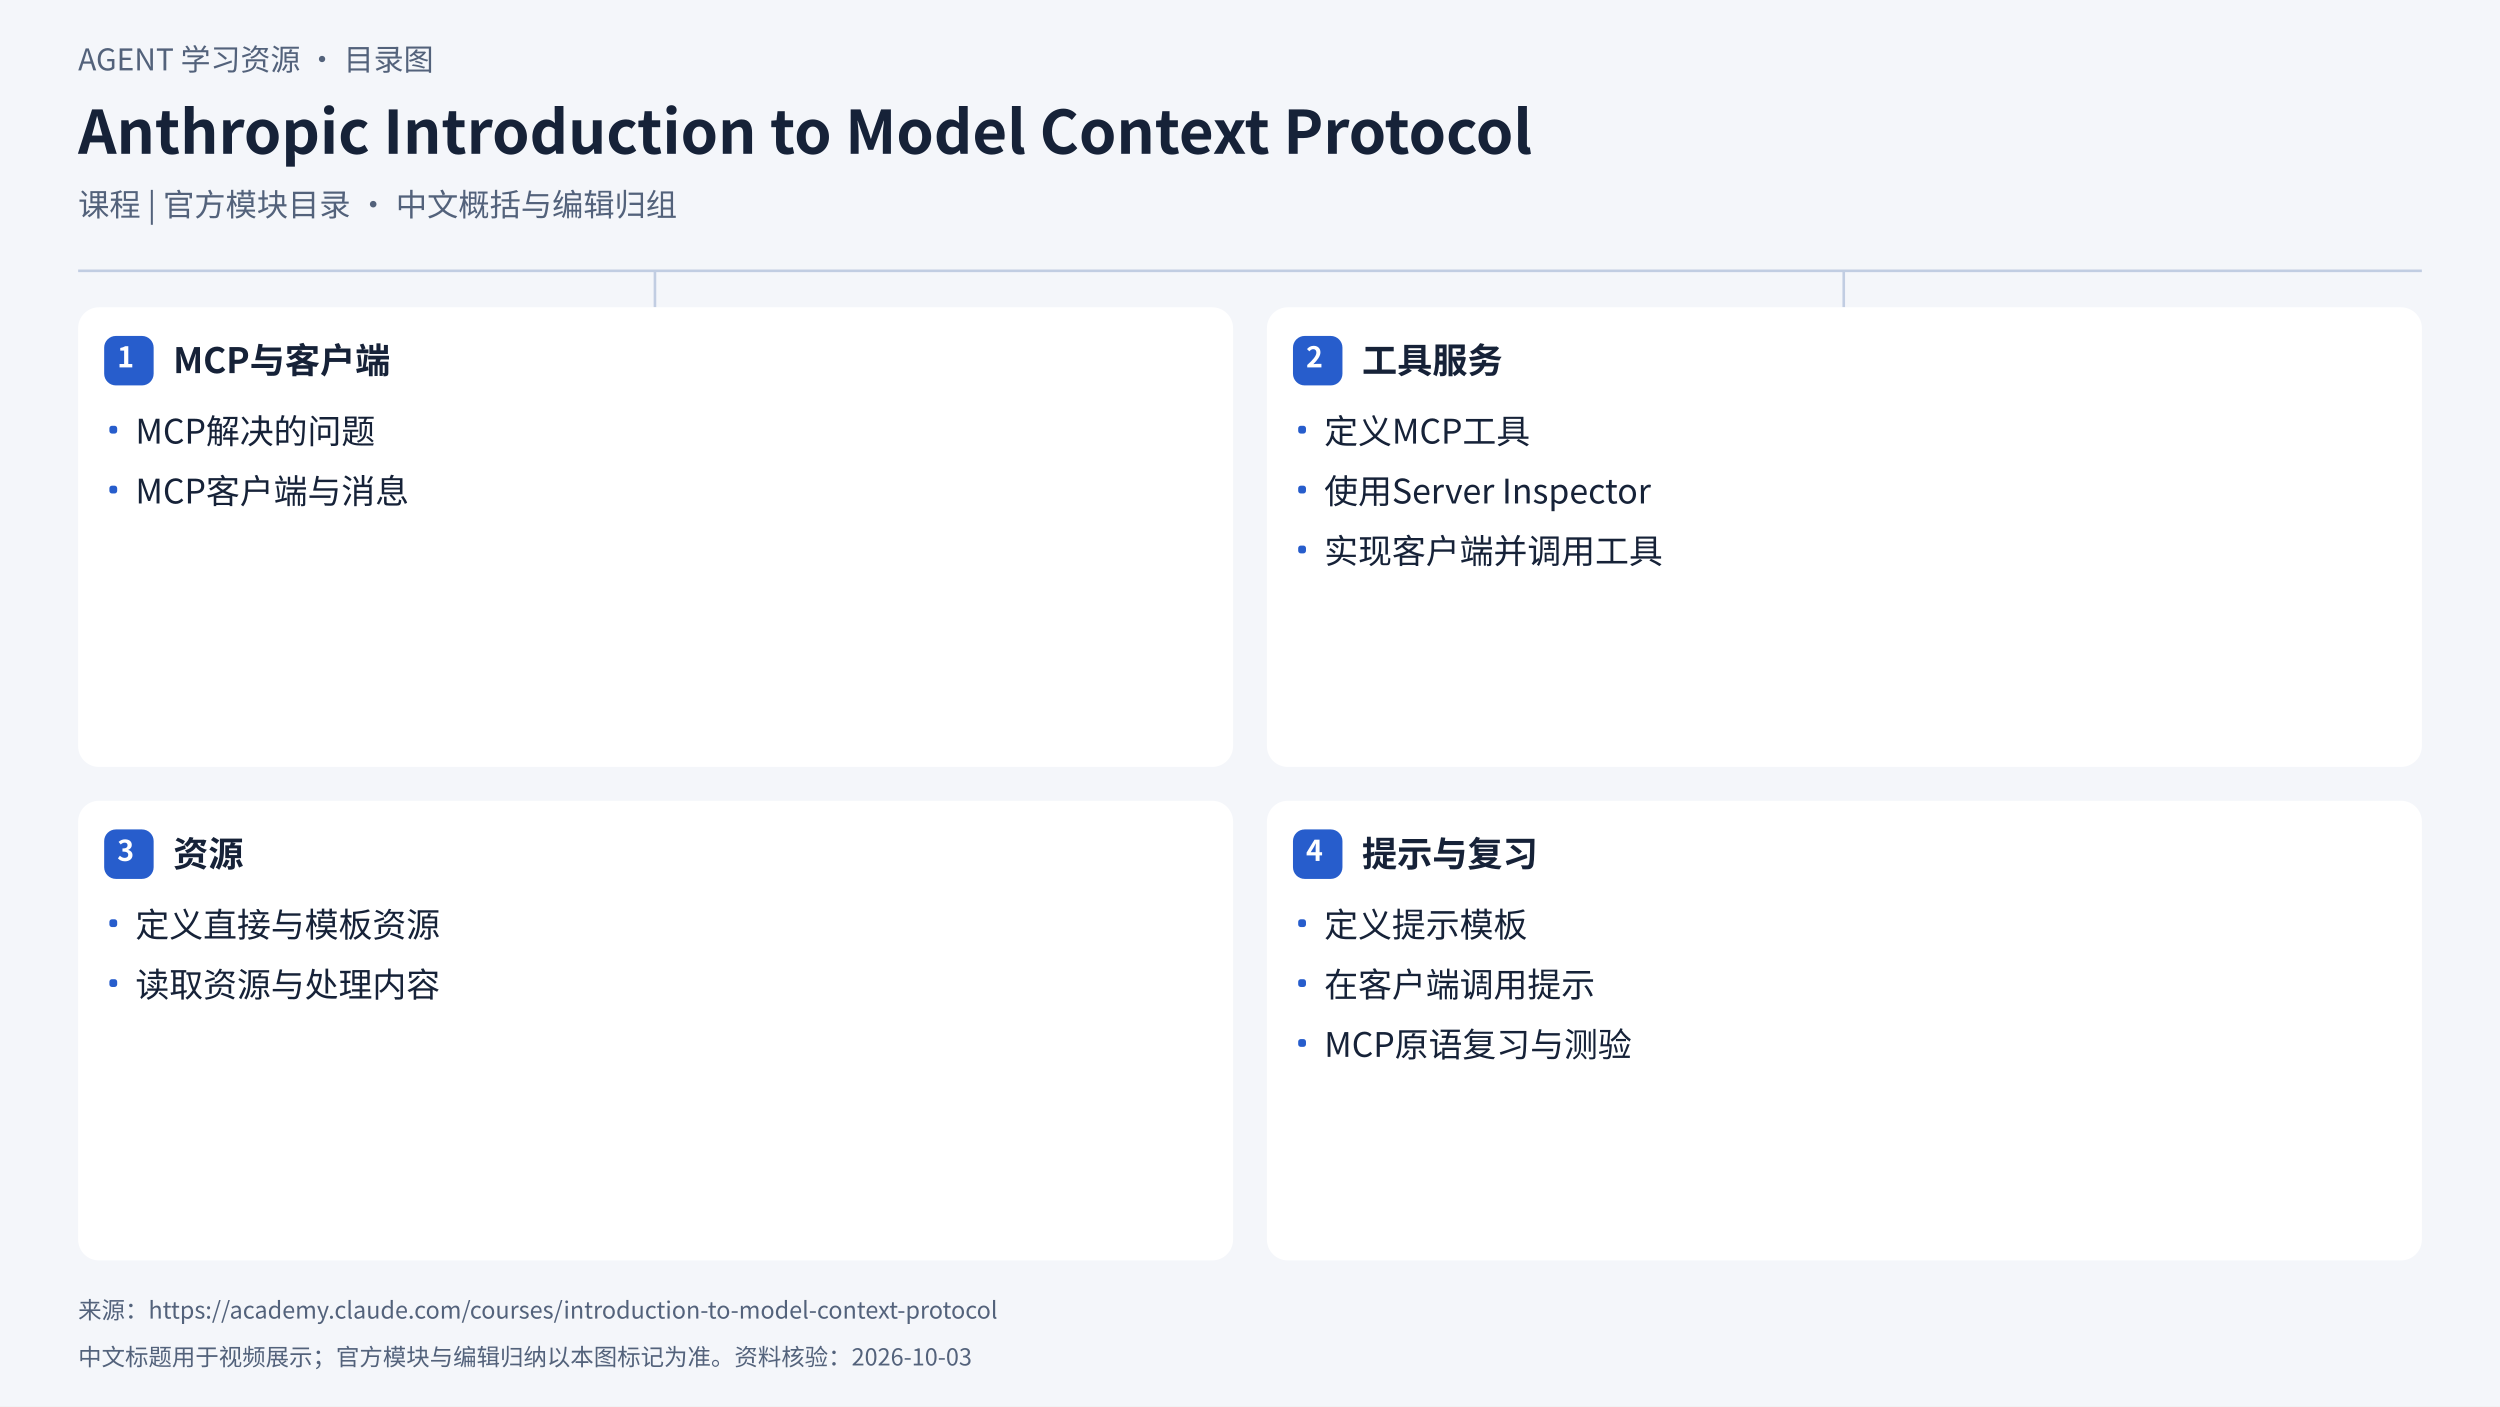
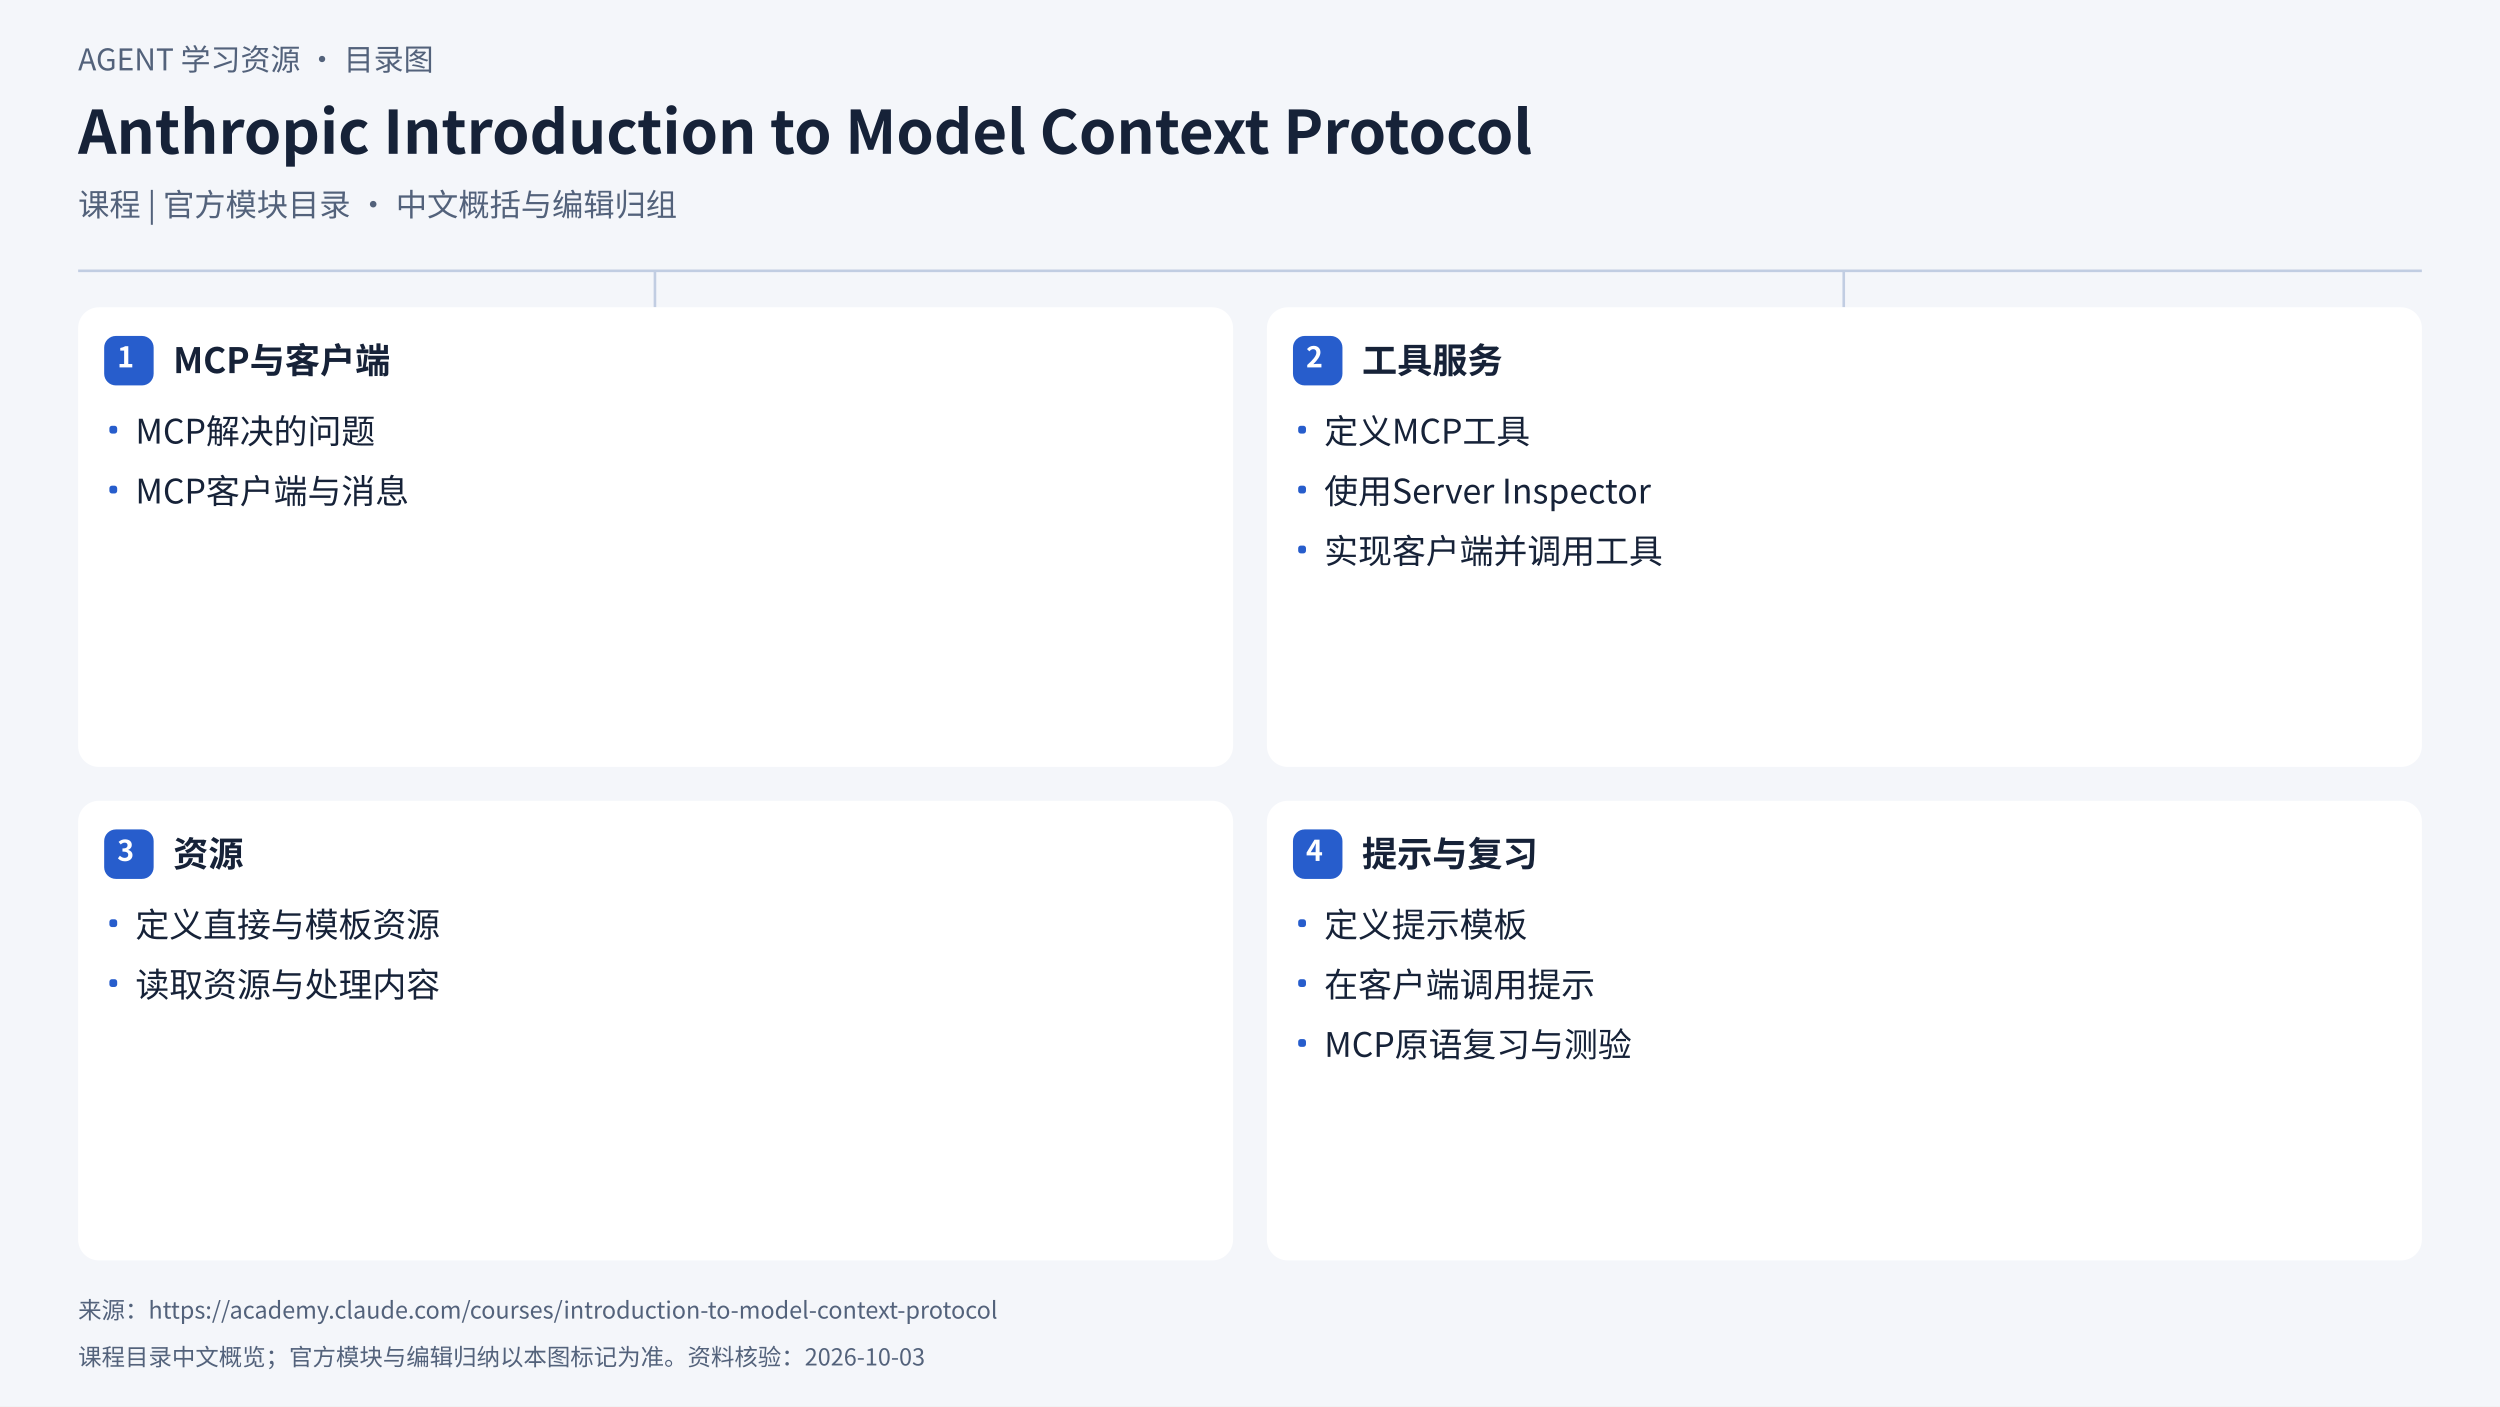
<svg xmlns="http://www.w3.org/2000/svg" width="1920" height="1080" viewBox="0 0 1920 1080">
  <rect width="1920" height="1080" fill="#F4F6FA" />
  <style>text{font-family:"Microsoft YaHei","Noto Sans CJK SC",sans-serif}</style>
  <text x="60" y="34" dominant-baseline="text-before-edge" font-size="23" fill="#53627B" font-weight="400">AGENT 学习资源 · 目录图</text>
  <text x="60" y="78" dominant-baseline="text-before-edge" font-size="46" fill="#162238" font-weight="700">Anthropic Introduction to Model Context Protocol</text>
  <text x="60" y="145" dominant-baseline="text-before-edge" font-size="24" fill="#53627B" font-weight="400">课程  |  官方模块目录 · 中文概括与编辑归组</text>
  <line x1="60" y1="208" x2="1860" y2="208" stroke="#C1CDE2" stroke-width="2" />
  <line x1="503" y1="208" x2="503" y2="236" stroke="#C1CDE2" stroke-width="2" />
  <rect x="60" y="236" width="887" height="353" rx="16" fill="#FFFFFF" />
  <rect x="80" y="258" width="38" height="38" rx="9" fill="#275DCC" />
  <text x="90" y="263" dominant-baseline="text-before-edge" font-size="22" fill="#FFFFFF" font-weight="700">1</text>
  <text x="133" y="263" dominant-baseline="text-before-edge" font-size="27" fill="#162238" font-weight="700">MCP与客户端</text>
  <rect x="84" y="327" width="6" height="6" rx="2" fill="#275DCC" />
  <text x="104" y="318" dominant-baseline="text-before-edge" font-size="26" fill="#162238" font-weight="400">MCP解决的问题</text>
  <rect x="84" y="373" width="6" height="6" rx="2" fill="#275DCC" />
  <text x="104" y="364" dominant-baseline="text-before-edge" font-size="26" fill="#162238" font-weight="400">MCP客户端与消息</text>
  <line x1="1416" y1="208" x2="1416" y2="236" stroke="#C1CDE2" stroke-width="2" />
  <rect x="973" y="236" width="887" height="353" rx="16" fill="#FFFFFF" />
  <rect x="993" y="258" width="38" height="38" rx="9" fill="#275DCC" />
  <text x="1003" y="263" dominant-baseline="text-before-edge" font-size="22" fill="#FFFFFF" font-weight="700">2</text>
  <text x="1046" y="263" dominant-baseline="text-before-edge" font-size="27" fill="#162238" font-weight="700">工具服务</text>
  <rect x="997" y="327" width="6" height="6" rx="2" fill="#275DCC" />
  <text x="1017" y="318" dominant-baseline="text-before-edge" font-size="26" fill="#162238" font-weight="400">定义MCP工具</text>
  <rect x="997" y="373" width="6" height="6" rx="2" fill="#275DCC" />
  <text x="1017" y="364" dominant-baseline="text-before-edge" font-size="26" fill="#162238" font-weight="400">使用Server Inspector</text>
  <rect x="997" y="419" width="6" height="6" rx="2" fill="#275DCC" />
  <text x="1017" y="410" dominant-baseline="text-before-edge" font-size="26" fill="#162238" font-weight="400">实现客户端并调用工具</text>
  <rect x="60" y="615" width="887" height="353" rx="16" fill="#FFFFFF" />
  <rect x="80" y="637" width="38" height="38" rx="9" fill="#275DCC" />
  <text x="90" y="642" dominant-baseline="text-before-edge" font-size="22" fill="#FFFFFF" font-weight="700">3</text>
  <text x="133" y="642" dominant-baseline="text-before-edge" font-size="27" fill="#162238" font-weight="700">资源</text>
  <rect x="84" y="706" width="6" height="6" rx="2" fill="#275DCC" />
  <text x="104" y="697" dominant-baseline="text-before-edge" font-size="26" fill="#162238" font-weight="400">定义直接与模板资源</text>
  <rect x="84" y="752" width="6" height="6" rx="2" fill="#275DCC" />
  <text x="104" y="743" dominant-baseline="text-before-edge" font-size="26" fill="#162238" font-weight="400">读取资源与处理内容</text>
  <rect x="973" y="615" width="887" height="353" rx="16" fill="#FFFFFF" />
  <rect x="993" y="637" width="38" height="38" rx="9" fill="#275DCC" />
  <text x="1003" y="642" dominant-baseline="text-before-edge" font-size="22" fill="#FFFFFF" font-weight="700">4</text>
  <text x="1046" y="642" dominant-baseline="text-before-edge" font-size="27" fill="#162238" font-weight="700">提示与复习</text>
  <rect x="997" y="706" width="6" height="6" rx="2" fill="#275DCC" />
  <text x="1017" y="697" dominant-baseline="text-before-edge" font-size="26" fill="#162238" font-weight="400">定义提示模板</text>
  <rect x="997" y="752" width="6" height="6" rx="2" fill="#275DCC" />
  <text x="1017" y="743" dominant-baseline="text-before-edge" font-size="26" fill="#162238" font-weight="400">在客户端调用提示</text>
  <rect x="997" y="798" width="6" height="6" rx="2" fill="#275DCC" />
  <text x="1017" y="789" dominant-baseline="text-before-edge" font-size="26" fill="#162238" font-weight="400">MCP原语复习与测验</text>
  <text x="60" y="997" dominant-baseline="text-before-edge" font-size="18" fill="#53627B" font-weight="400">来源：https://academy.claude.com/courses/introduction-to-model-context-protocol</text>
-   <text x="60" y="1033" dominant-baseline="text-before-edge" font-size="18" fill="#53627B" font-weight="400">中文标题用于视频展示；官方模块与编辑归纳以本图标记为准。资料核验：2026-10-03</text>
+   <text x="60" y="1033" dominant-baseline="text-before-edge" font-size="18" fill="#53627B" font-weight="400">课程目录中文概览；官方模块与编辑归纳以本图标记为准。资料核验：2026-10-03</text>
</svg>
